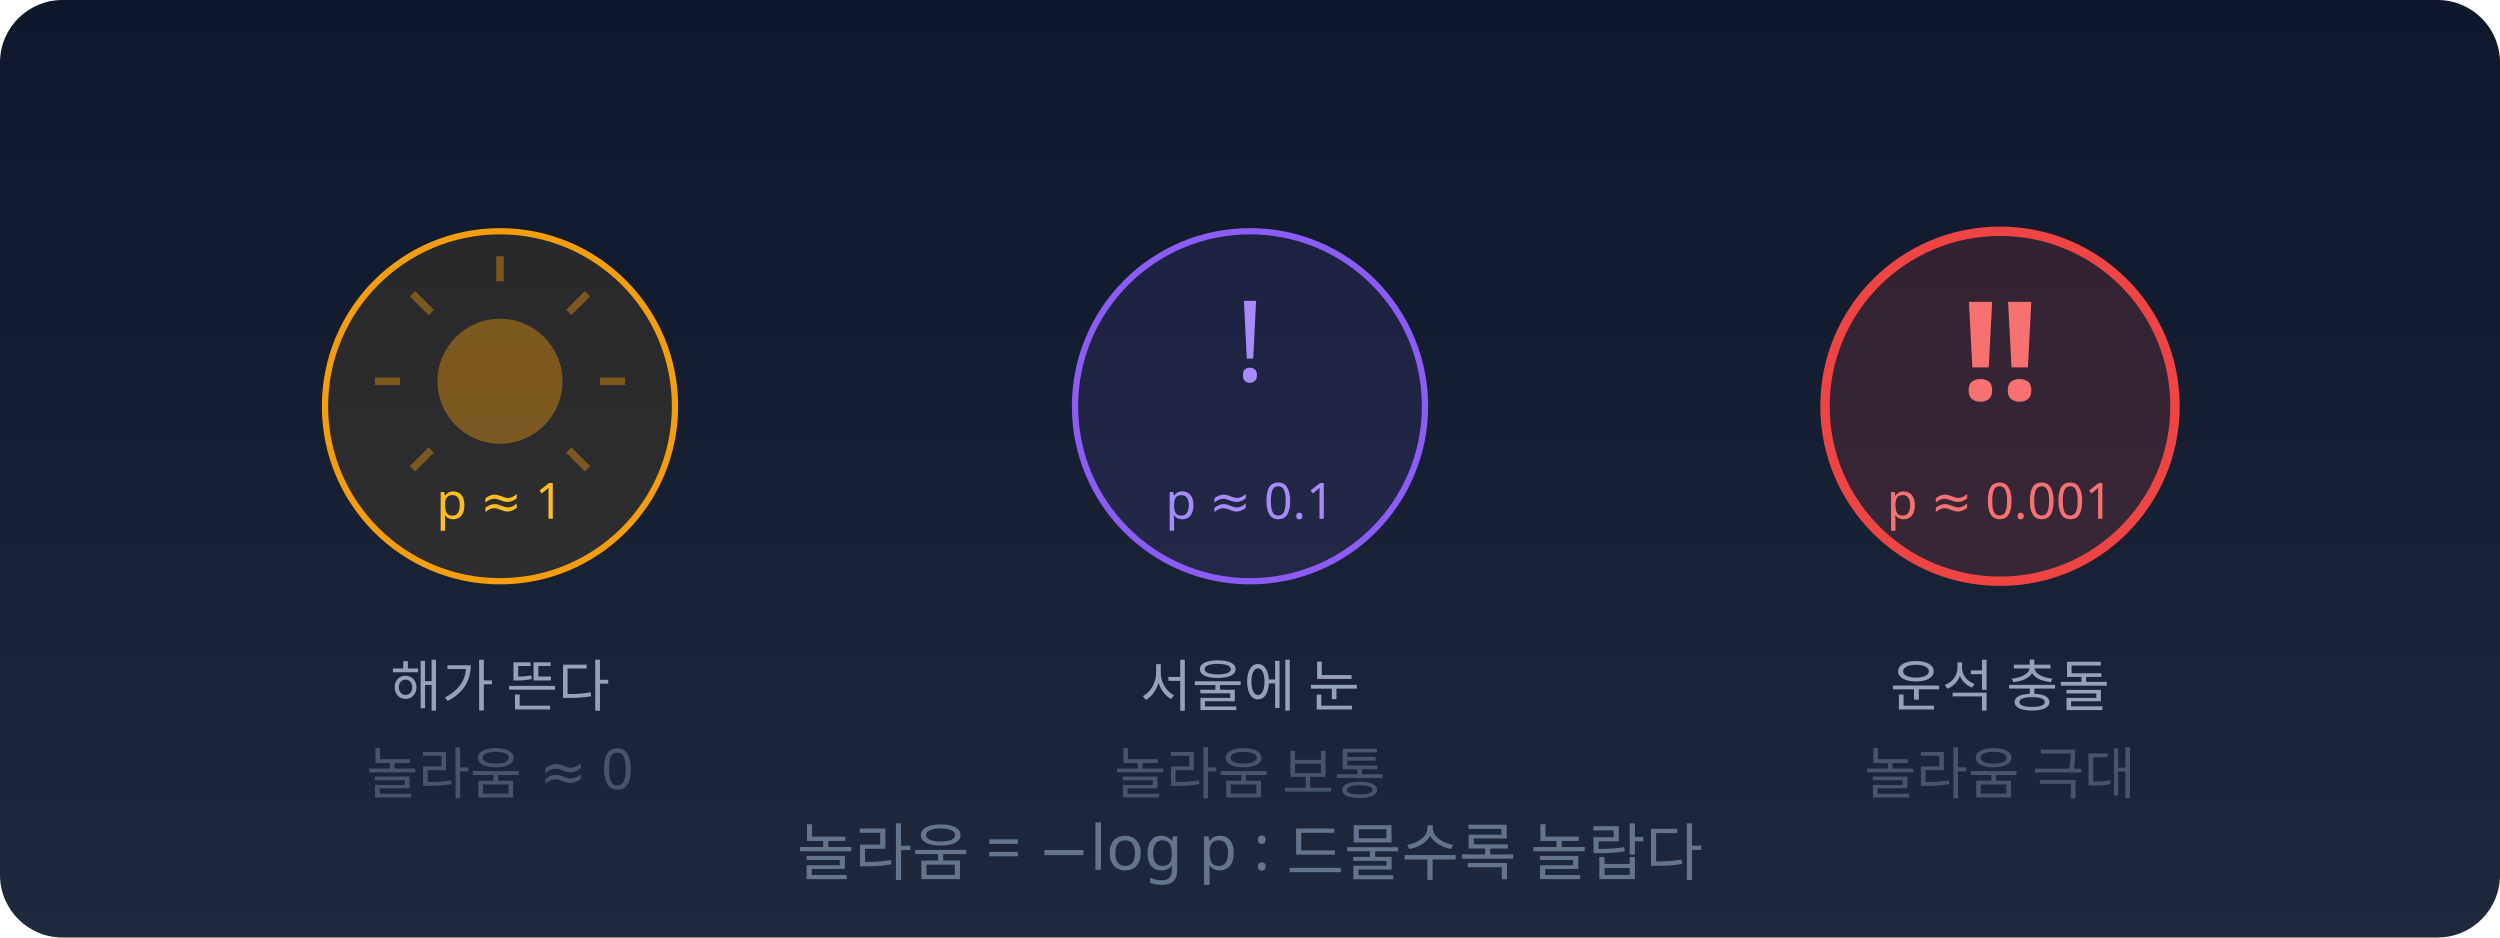
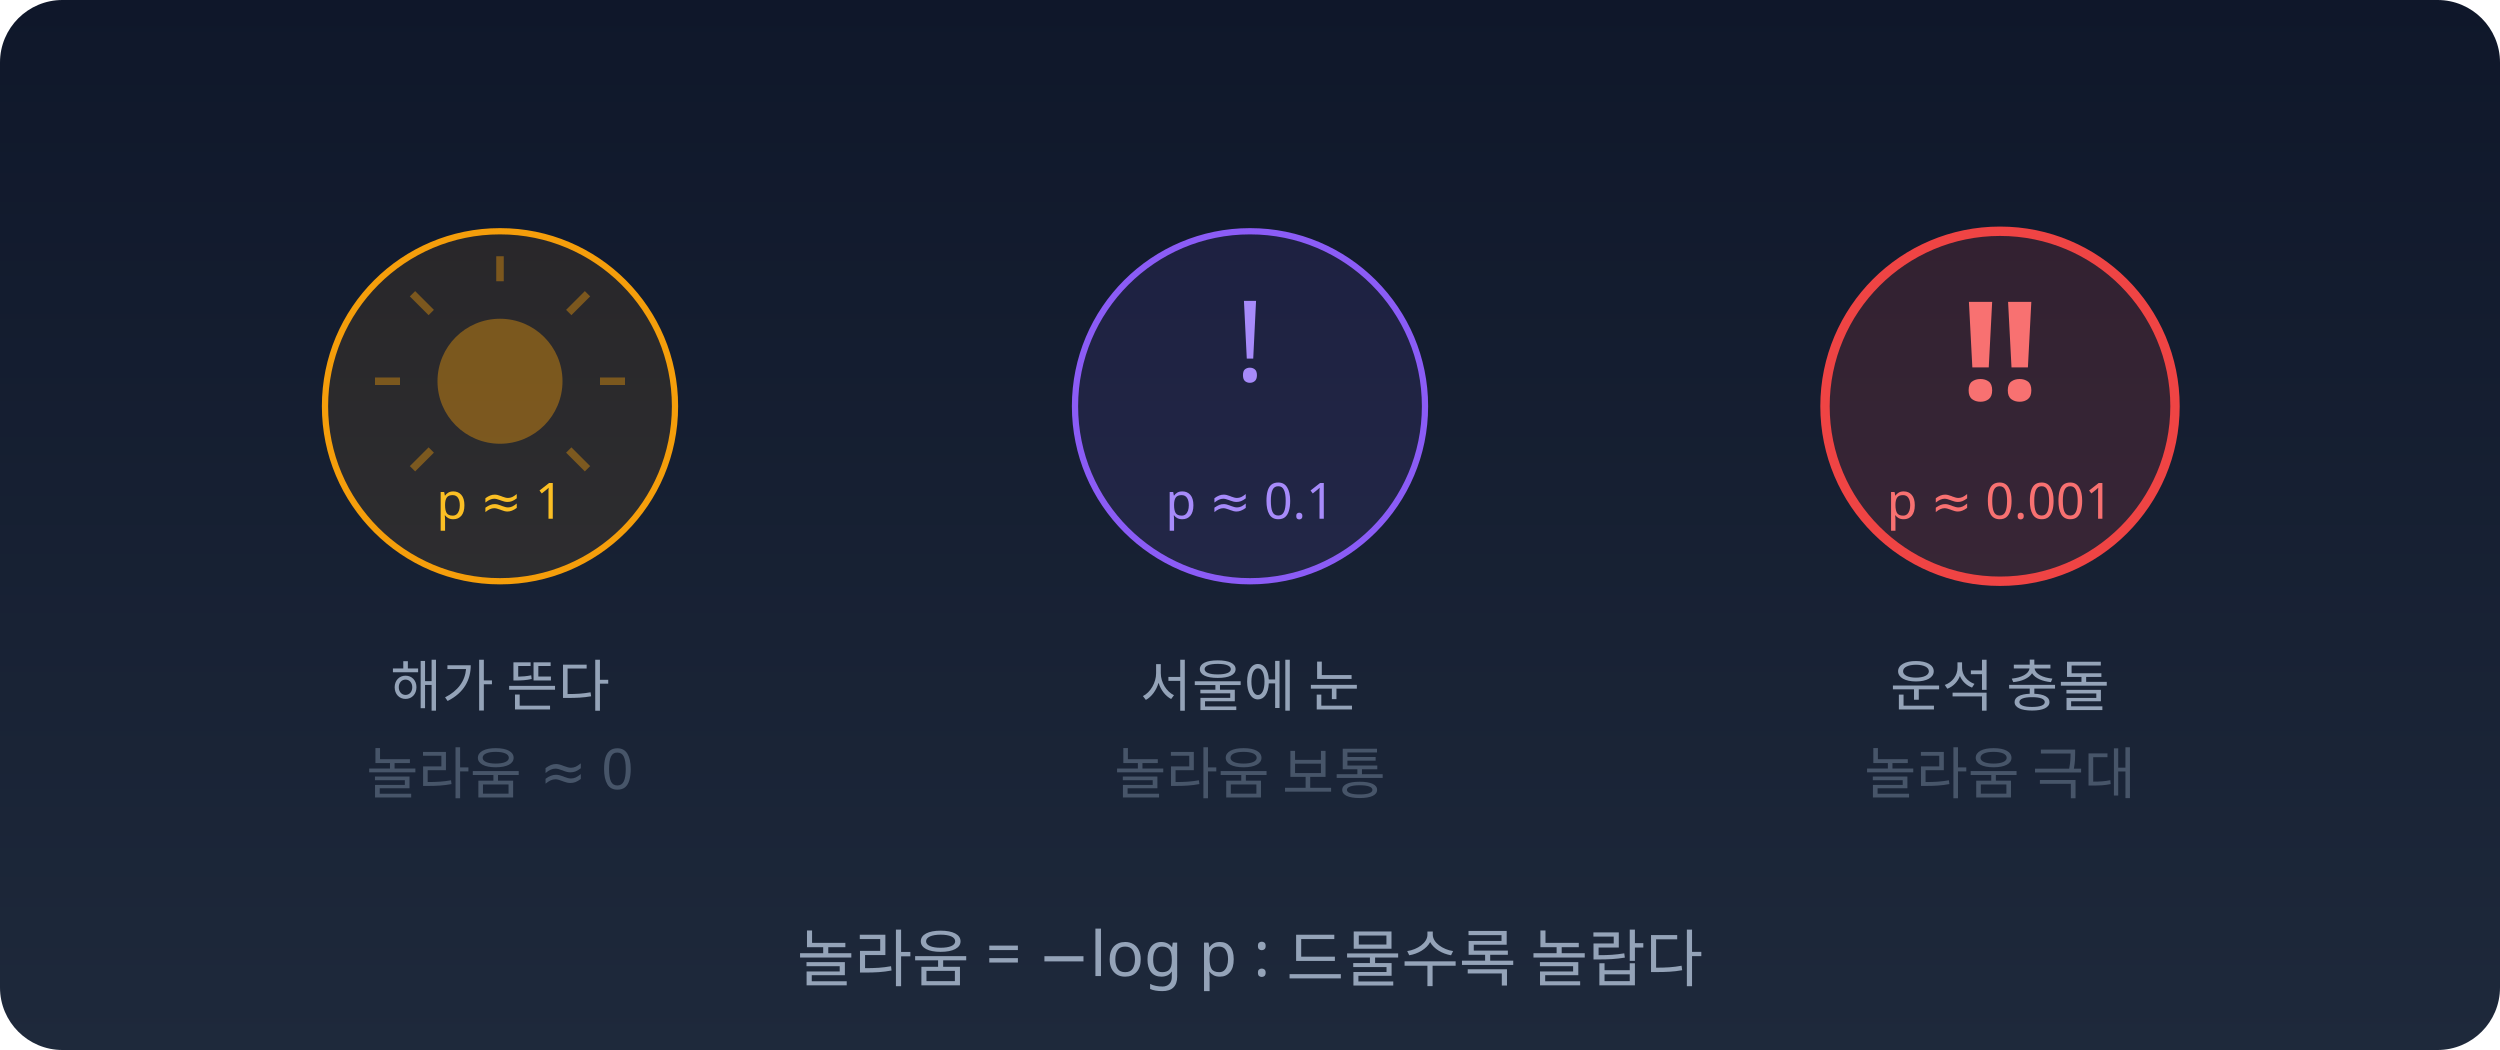
- <svg xmlns="http://www.w3.org/2000/svg" viewBox="0 0 400 150" font-family="'Noto Sans KR', sans-serif">
+ <svg xmlns="http://www.w3.org/2000/svg" viewBox="0 0 400 168" font-family="'Noto Sans KR', sans-serif">
  <defs>
    <linearGradient id="bg5" x1="0" y1="0" x2="0" y2="1">
      <stop offset="0%" stop-color="#0f172a" />
      <stop offset="100%" stop-color="#1e293b" />
    </linearGradient>
  </defs>
-   <rect width="400" height="150" fill="url(#bg5)" rx="10" />
+   <rect width="400" height="168" fill="url(#bg5)" rx="10" />
  <g transform="translate(80,65)">
    <circle cx="0" cy="0" r="28" fill="#f59e0b" fill-opacity="0.1" stroke="#f59e0b" stroke-width="1" />
    <circle cx="0" cy="-4" r="10" fill="#f59e0b" fill-opacity="0.4" />
    <g stroke="#f59e0b" stroke-width="1.2" opacity="0.4">
      <line x1="0" y1="-20" x2="0" y2="-24" />
      <line x1="11" y1="-15" x2="14" y2="-18" />
      <line x1="16" y1="-4" x2="20" y2="-4" />
      <line x1="11" y1="7" x2="14" y2="10" />
      <line x1="-11" y1="-15" x2="-14" y2="-18" />
      <line x1="-16" y1="-4" x2="-20" y2="-4" />
      <line x1="-11" y1="7" x2="-14" y2="10" />
    </g>
    <text x="0" y="18" fill="#fbbf24" font-size="8" text-anchor="middle">p ≈ 1</text>
    <text x="0" y="48" fill="#94a3b8" font-size="9" text-anchor="middle">해가 뜬다</text>
    <text x="0" y="62" fill="#475569" font-size="9" text-anchor="middle">놀라움 ≈ 0</text>
  </g>
  <g transform="translate(200,65)">
    <circle cx="0" cy="0" r="28" fill="#8b5cf6" fill-opacity="0.1" stroke="#8b5cf6" stroke-width="1" />
    <text x="0" y="-4" fill="#a78bfa" font-size="18" text-anchor="middle">!</text>
    <text x="0" y="18" fill="#a78bfa" font-size="8" text-anchor="middle">p ≈ 0.1</text>
    <text x="0" y="48" fill="#94a3b8" font-size="9" text-anchor="middle">서울에 눈</text>
    <text x="0" y="62" fill="#475569" font-size="9" text-anchor="middle">놀라움 보통</text>
  </g>
  <g transform="translate(320,65)">
    <circle cx="0" cy="0" r="28" fill="#ef4444" fill-opacity="0.15" stroke="#ef4444" stroke-width="1.5" />
    <text x="0" y="-1" fill="#f87171" font-size="22" text-anchor="middle" font-weight="700">‼</text>
    <text x="0" y="18" fill="#f87171" font-size="8" text-anchor="middle">p ≈ 0.001</text>
    <text x="0" y="48" fill="#94a3b8" font-size="9" text-anchor="middle">운석 충돌</text>
    <text x="0" y="62" fill="#475569" font-size="9" text-anchor="middle">놀라움 극대</text>
  </g>
-   <text x="200" y="140" fill="#64748b" font-size="10" text-anchor="middle">놀라움 = −log p  :  드물수록 놀랍다</text>
+   <text x="200" y="157" fill="#94a3b8" font-size="10" text-anchor="middle">놀라움 = −log p  :  드물수록 놀랍다</text>
</svg>
